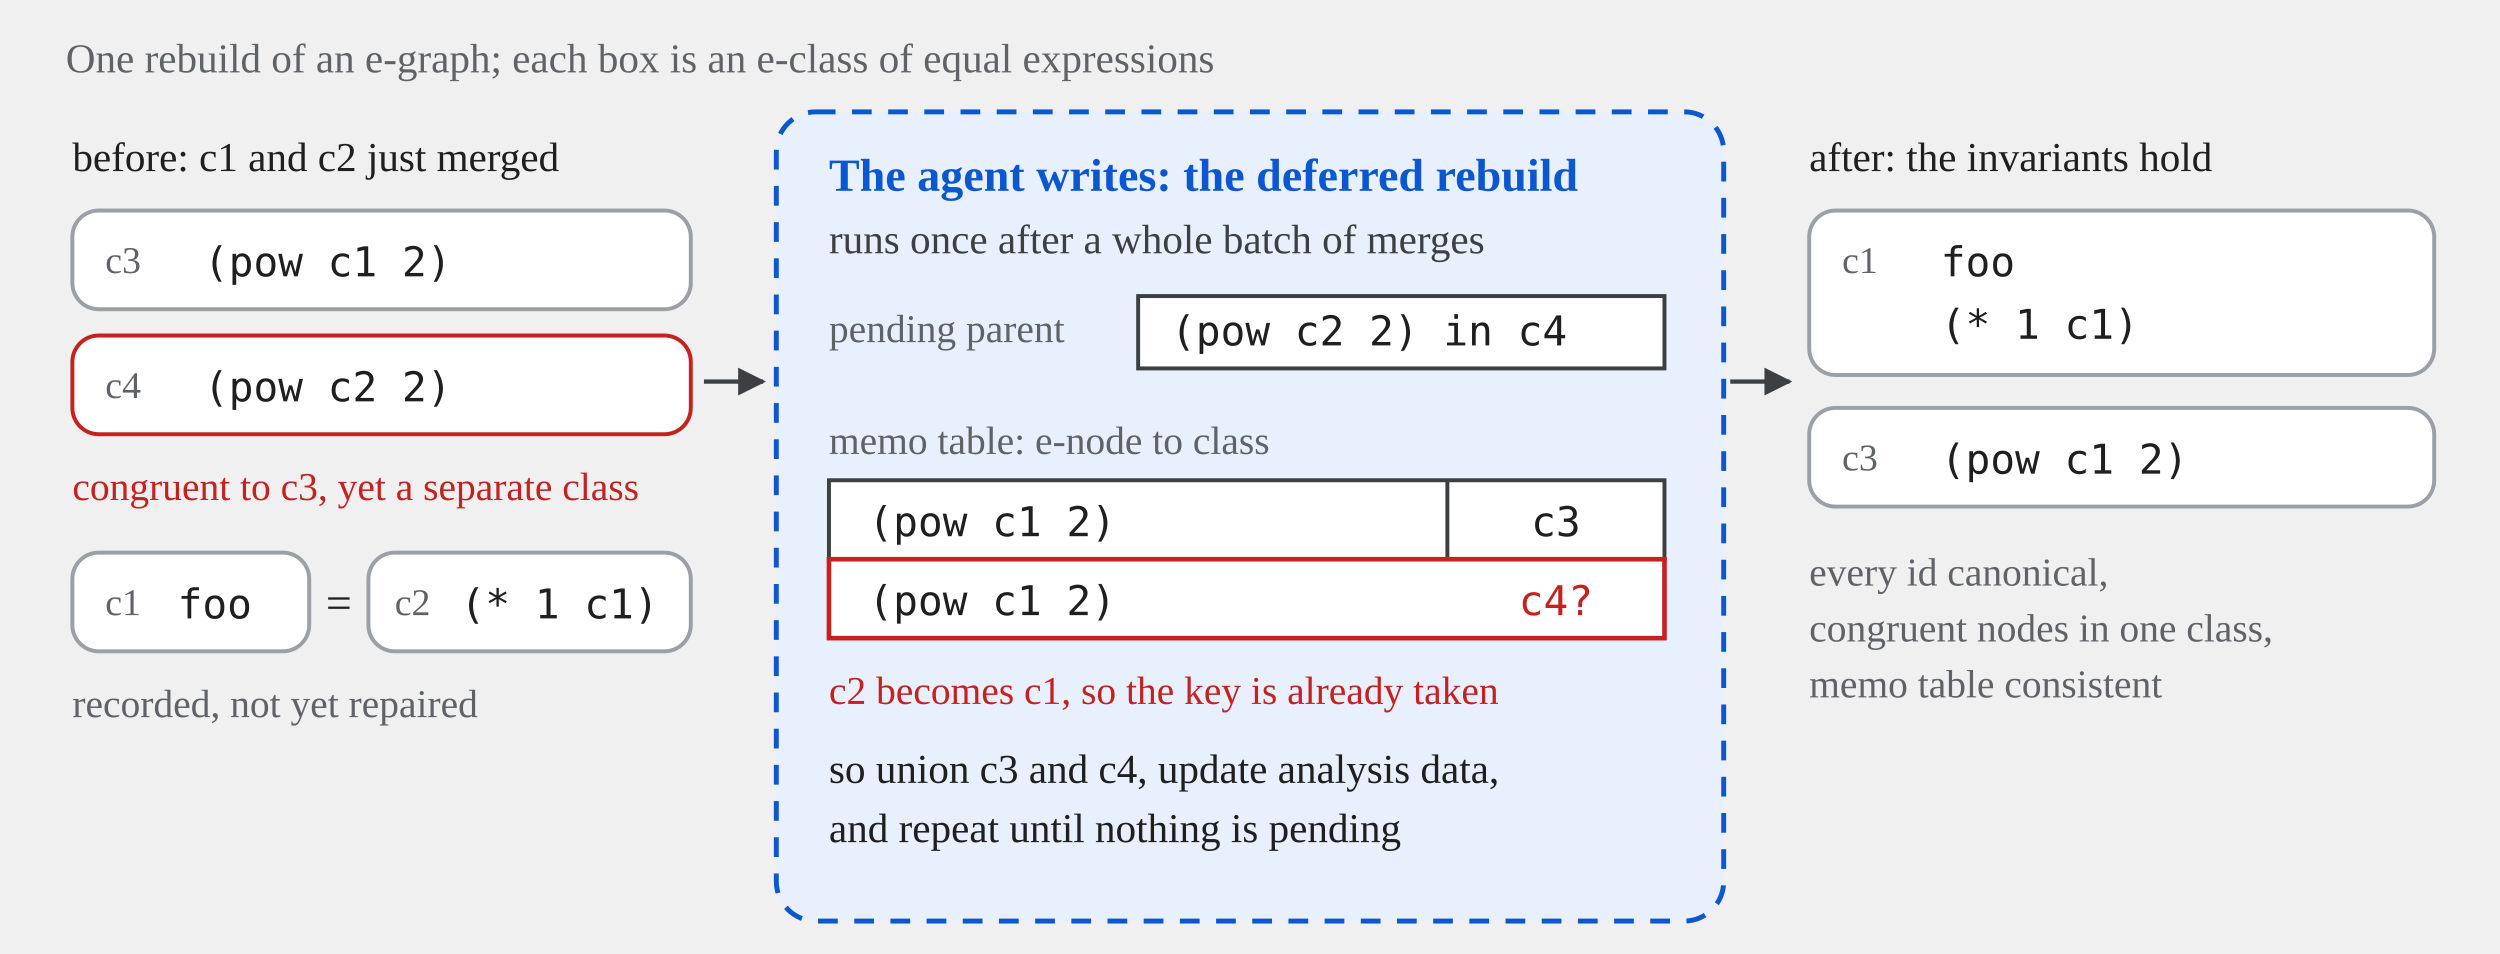
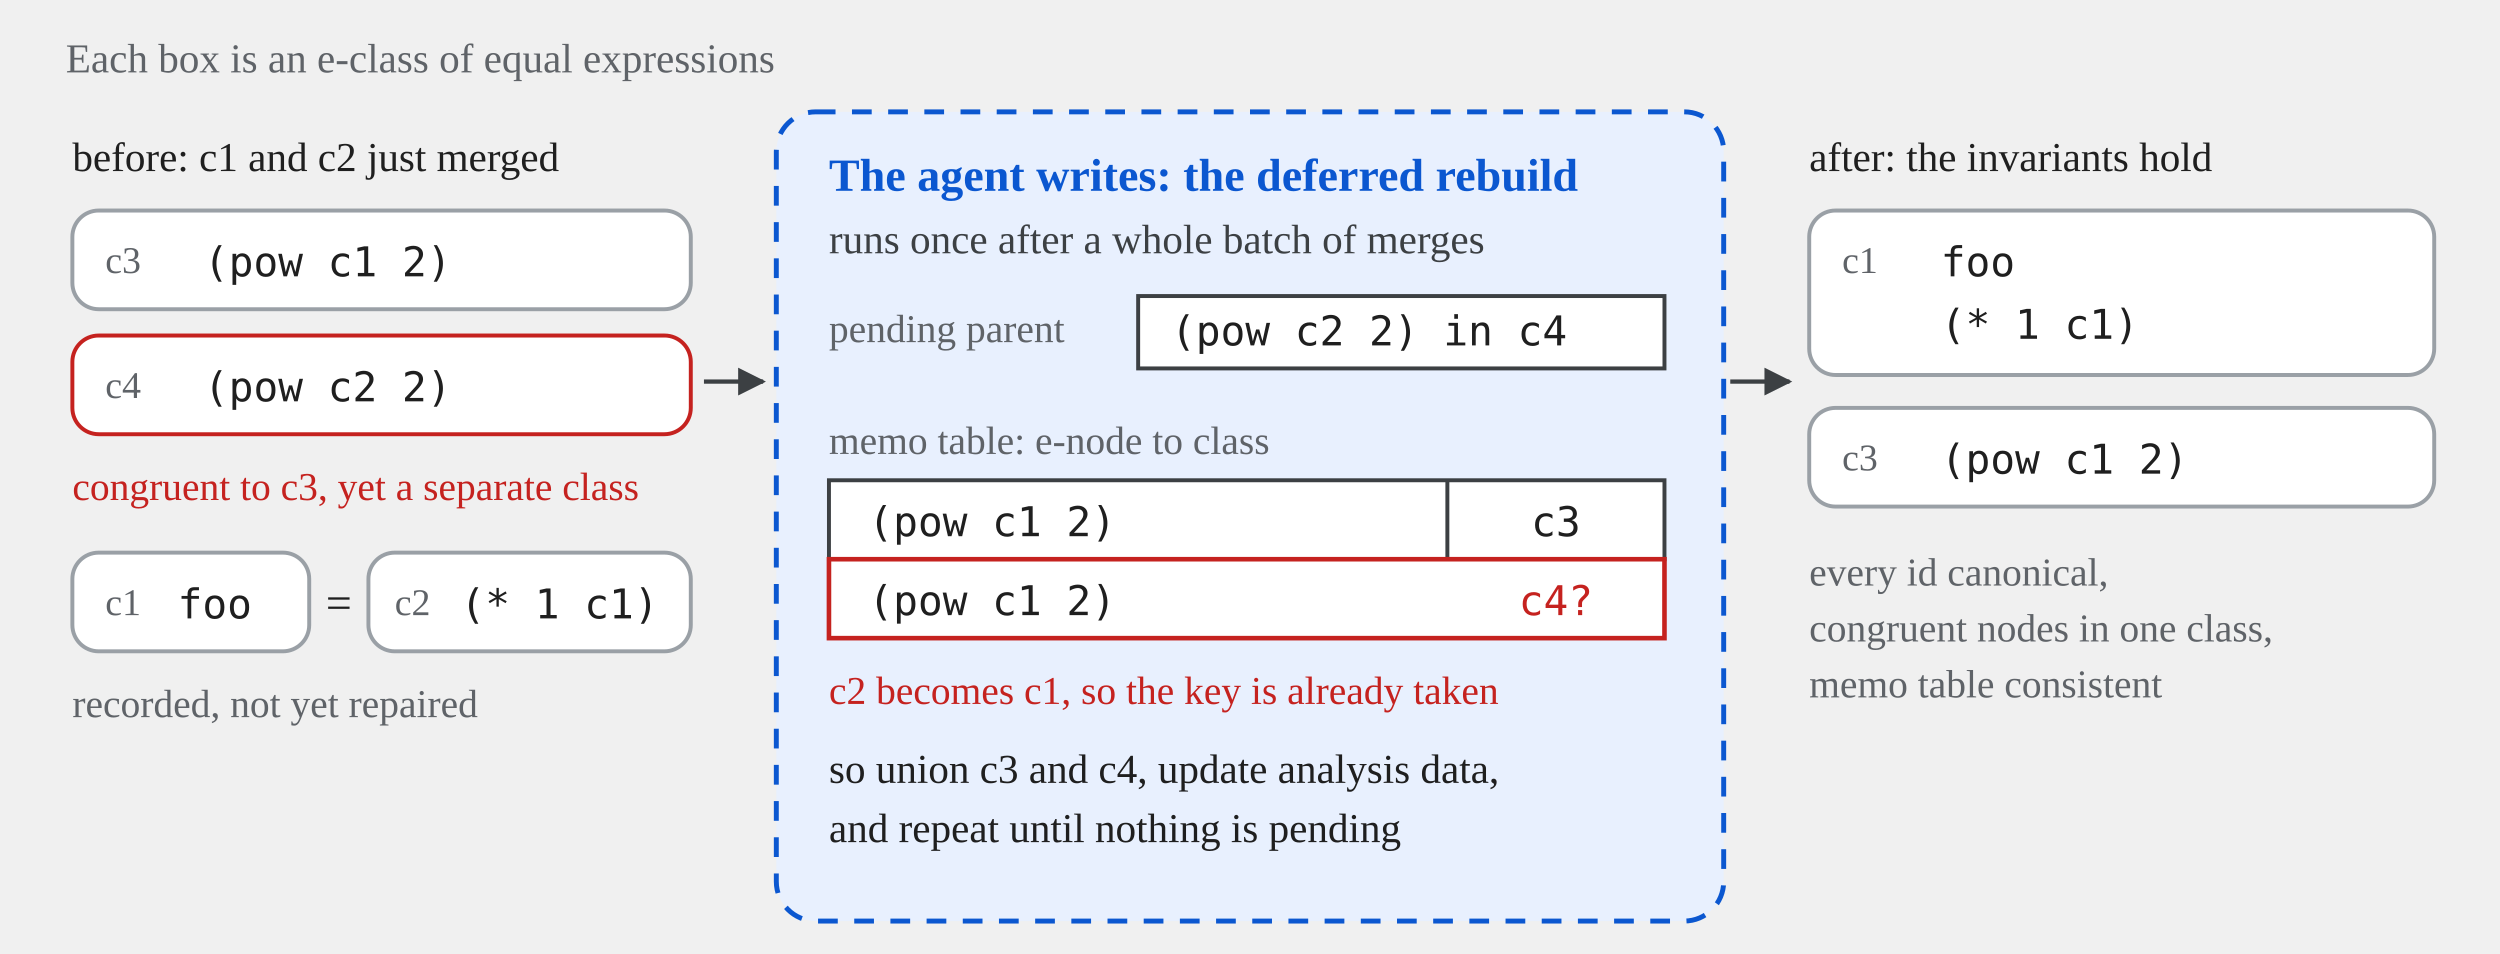
<svg xmlns="http://www.w3.org/2000/svg" viewBox="0 0 760 290" role="img" aria-label="An e-graph just after a rewrite merged class c1, holding foo, with class c2, holding (* 1 c1). Classes c3 and c4 now hold congruent nodes, pow of c1 and pow of c2, but are still apart. The agent writes the deferred rebuild: it takes the pending parent nodes, rewrites their children to canonical ids, finds that (pow c1 2) is already in the memo table under c3, unions c3 and c4, and updates analysis data. Afterwards one class holds foo and (* 1 c1) and one class holds (pow c1 2).">
  <defs>
    <marker id="egg-ar" viewBox="0 0 10 10" refX="9" refY="5" markerWidth="6.5" markerHeight="6.5" orient="auto">
      <path d="M0 0L10 5L0 10z" fill="#3c4043" />
    </marker>
  </defs>
-   <text x="20" y="22" font-size="12.5" fill="#5f6368">One rebuild of an e-graph; each box is an e-class of equal expressions</text>
+   <text x="20" y="22" font-size="12.5" fill="#5f6368">Each box is an e-class of equal expressions</text>
  <text x="22" y="52" font-size="12.5" fill="#1f1f1f">before: c1 and c2 just merged</text>
  <rect x="22" y="64" width="188" height="30" rx="8" fill="#fff" stroke="#9aa0a6" stroke-width="1.2" />
  <text x="32" y="83" font-size="11.5" fill="#5f6368">c3</text>
  <text x="62" y="84" font-size="12.5" fill="#1f1f1f" font-family="ui-monospace,Menlo,monospace">(pow c1 2)</text>
  <rect x="22" y="102" width="188" height="30" rx="8" fill="#fff" stroke="#c5221f" stroke-width="1.2" />
  <text x="32" y="121" font-size="11.5" fill="#5f6368">c4</text>
  <text x="62" y="122" font-size="12.5" fill="#1f1f1f" font-family="ui-monospace,Menlo,monospace">(pow c2 2)</text>
  <text x="22" y="152" font-size="12" fill="#c5221f">congruent to c3, yet a separate class</text>
  <rect x="22" y="168" width="72" height="30" rx="8" fill="#fff" stroke="#9aa0a6" stroke-width="1.2" />
  <text x="32" y="187" font-size="11.5" fill="#5f6368">c1</text>
  <text x="54" y="188" font-size="12.5" fill="#1f1f1f" font-family="ui-monospace,Menlo,monospace">foo</text>
  <text x="103" y="188" font-size="14" text-anchor="middle" fill="#1f1f1f">=</text>
  <rect x="112" y="168" width="98" height="30" rx="8" fill="#fff" stroke="#9aa0a6" stroke-width="1.2" />
  <text x="120" y="187" font-size="11.5" fill="#5f6368">c2</text>
  <text x="140" y="188" font-size="12.5" fill="#1f1f1f" font-family="ui-monospace,Menlo,monospace">(* 1 c1)</text>
  <text x="22" y="218" font-size="12" fill="#5f6368">recorded, not yet repaired</text>
  <line x1="214" y1="116" x2="232" y2="116" stroke="#3c4043" stroke-width="1.3" marker-end="url(#egg-ar)" />
  <rect x="236" y="34" width="288" height="246" rx="12" fill="#e8f0fe" stroke="#0b57d0" stroke-width="1.5" stroke-dasharray="6 5" />
  <text x="252" y="58" font-size="14" font-weight="600" fill="#0b57d0">The agent writes: the deferred rebuild</text>
  <text x="252" y="77" font-size="12.5" fill="#3c4043">runs once after a whole batch of merges</text>
  <text x="252" y="104" font-size="12" fill="#5f6368">pending parent</text>
  <rect x="346" y="90" width="160" height="22" fill="#fff" stroke="#3c4043" stroke-width="1.2" />
  <text x="356" y="105" font-size="12.5" fill="#1f1f1f" font-family="ui-monospace,Menlo,monospace">(pow c2 2) in c4</text>
  <text x="252" y="138" font-size="12" fill="#5f6368">memo table: e-node to class</text>
  <rect x="252" y="146" width="254" height="24" fill="#fff" stroke="#3c4043" stroke-width="1.2" />
  <line x1="440" y1="146" x2="440" y2="194" stroke="#3c4043" stroke-width="1.2" />
  <text x="264" y="163" font-size="12.5" fill="#1f1f1f" font-family="ui-monospace,Menlo,monospace">(pow c1 2)</text>
  <text x="473" y="163" font-size="12.5" text-anchor="middle" fill="#1f1f1f" font-family="ui-monospace,Menlo,monospace">c3</text>
  <rect x="252" y="170" width="254" height="24" fill="#fff" stroke="#c5221f" stroke-width="1.4" />
  <text x="264" y="187" font-size="12.5" fill="#1f1f1f" font-family="ui-monospace,Menlo,monospace">(pow c1 2)</text>
  <text x="473" y="187" font-size="12.5" text-anchor="middle" fill="#c5221f" font-family="ui-monospace,Menlo,monospace">c4?</text>
  <text x="252" y="214" font-size="12" fill="#c5221f">c2 becomes c1, so the key is already taken</text>
  <text x="252" y="238" font-size="12.5" fill="#1f1f1f">so union c3 and c4, update analysis data,</text>
  <text x="252" y="256" font-size="12.5" fill="#1f1f1f">and repeat until nothing is pending</text>
  <line x1="526" y1="116" x2="544" y2="116" stroke="#3c4043" stroke-width="1.3" marker-end="url(#egg-ar)" />
  <text x="550" y="52" font-size="12.5" fill="#1f1f1f">after: the invariants hold</text>
  <rect x="550" y="64" width="190" height="50" rx="8" fill="#fff" stroke="#9aa0a6" stroke-width="1.2" />
  <text x="560" y="83" font-size="11.5" fill="#5f6368">c1</text>
  <text x="590" y="84" font-size="12.5" fill="#1f1f1f" font-family="ui-monospace,Menlo,monospace">foo</text>
  <text x="590" y="103" font-size="12.5" fill="#1f1f1f" font-family="ui-monospace,Menlo,monospace">(* 1 c1)</text>
  <rect x="550" y="124" width="190" height="30" rx="8" fill="#fff" stroke="#9aa0a6" stroke-width="1.2" />
  <text x="560" y="143" font-size="11.5" fill="#5f6368">c3</text>
  <text x="590" y="144" font-size="12.5" fill="#1f1f1f" font-family="ui-monospace,Menlo,monospace">(pow c1 2)</text>
  <text x="550" y="178" font-size="12" fill="#5f6368">every id canonical,</text>
  <text x="550" y="195" font-size="12" fill="#5f6368">congruent nodes in one class,</text>
  <text x="550" y="212" font-size="12" fill="#5f6368">memo table consistent</text>
</svg>
